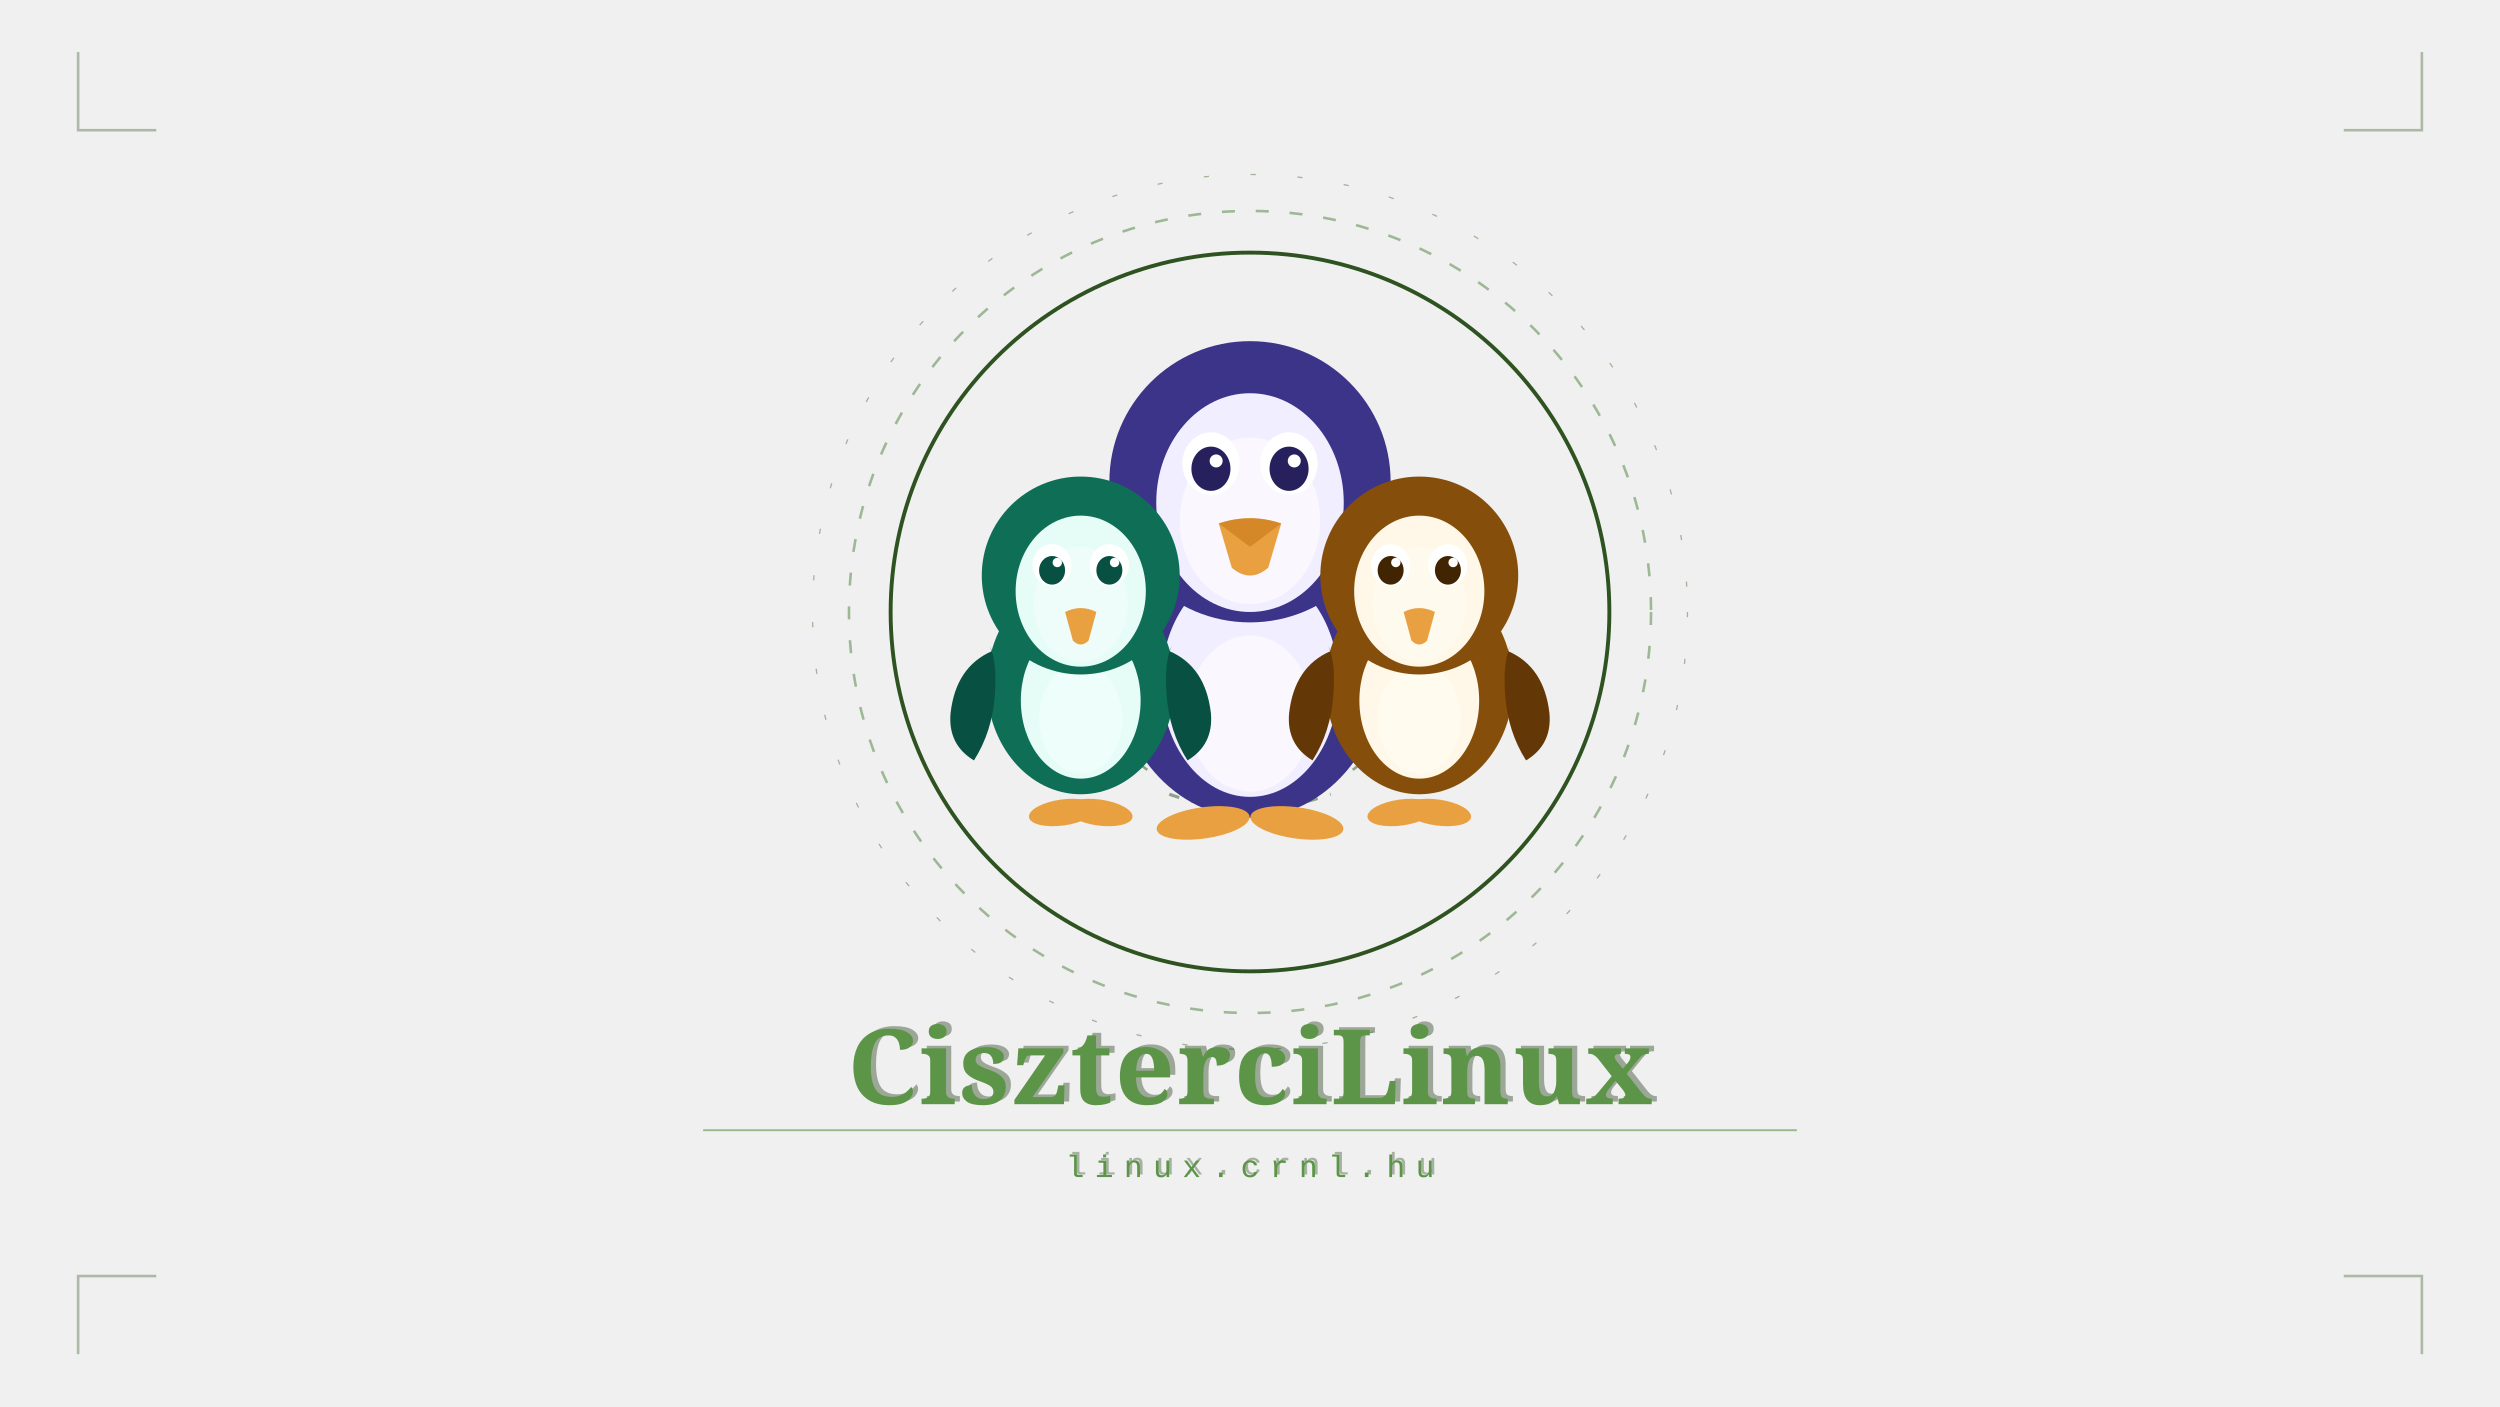
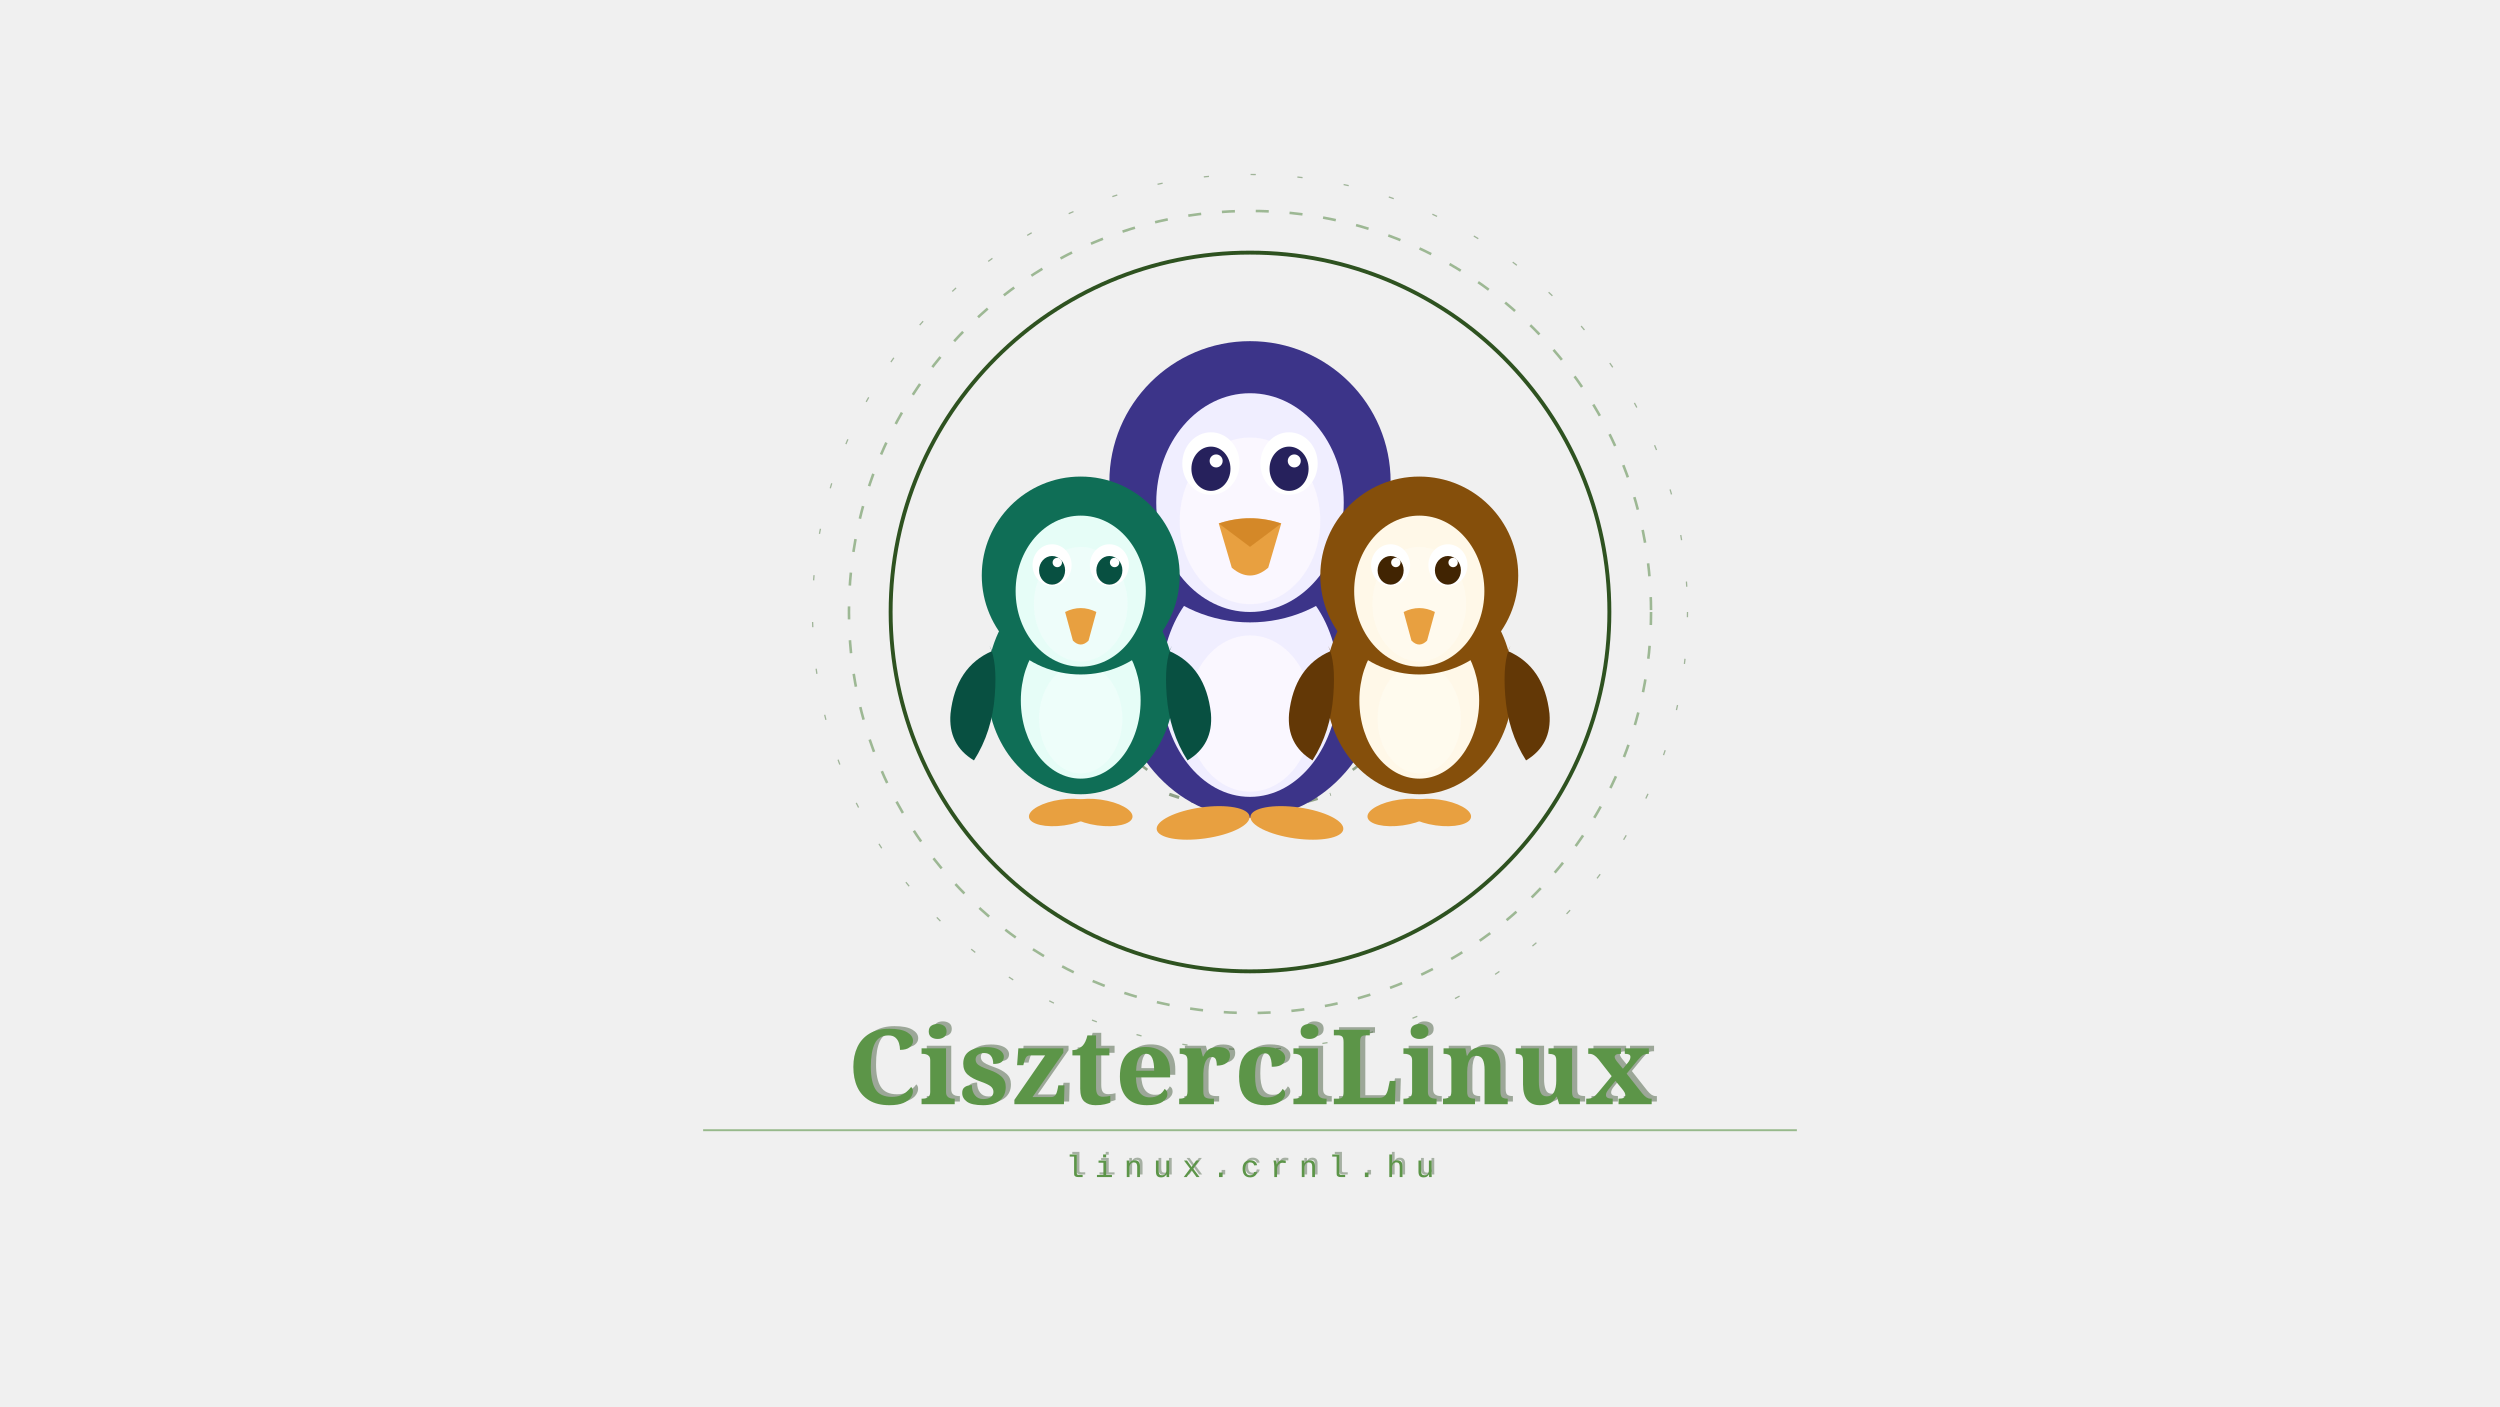
<svg xmlns="http://www.w3.org/2000/svg" version="1.1" width="1920" height="1080" viewBox="0 0 1920 1080" id="svg47">
  <defs id="defs2">
    <style id="style1">
      .logo-title { font-family: 'Georgia', serif; font-weight: 700; }
      .logo-sub   { font-family: 'Courier New', monospace; }
    </style>
    <radialGradient id="vignette" cx="720" cy="720" r="1080" gradientTransform="scale(1.333333,0.75)" fx="720" fy="720" gradientUnits="userSpaceOnUse">
      <stop offset="0%" stop-color="#5c9548" stop-opacity="0" id="stop1" />
      <stop offset="100%" stop-color="#2e5220" stop-opacity="0.45" id="stop2" />
    </radialGradient>
  </defs>
  <circle cx="960" cy="470" r="336" stroke="#3d6b2e" stroke-width="1" fill="none" stroke-dasharray="4 32" opacity="0.45" id="circle3" />
  <circle cx="960" cy="470" r="308" stroke="#4a7f38" stroke-width="2" fill="none" stroke-dasharray="10 16" opacity="0.5" id="circle4" />
  <circle cx="960" cy="470" r="276" fill="none" stroke="#2e5220" stroke-width="3" id="circle5" />
  <path d="M836 504 Q838 564 888 596" stroke="#2e5220" stroke-width="2" fill="none" stroke-dasharray="6 10" opacity="0.5" id="path5" />
  <path d="M1084 504 Q1082 564 1032 596" stroke="#2e5220" stroke-width="2" fill="none" stroke-dasharray="6 10" opacity="0.5" id="path6" />
  <path d="M898 610 Q960 632 1022 610" stroke="#2e5220" stroke-width="2.4" fill="none" stroke-dasharray="8 10" opacity="0.5" id="path7" />
  <path d="M845 470 Q960 390 1075 470" stroke="#2e5220" stroke-width="2" fill="none" stroke-dasharray="8 12" opacity="0.4" id="path8" />
  <ellipse cx="960" cy="508" rx="104" ry="120" fill="#3C3489" id="ellipse8" />
  <ellipse cx="960" cy="524" rx="68" ry="88" fill="#f0eeff" id="ellipse9" />
  <ellipse cx="960" cy="548" rx="48" ry="60" fill="#fdf9ff" opacity="0.8" id="ellipse10" />
  <path d="M830 448 Q786 468 778 522 Q776 558 802 574 Q822 548 826 508 Q830 474 826 448Z" fill="#26215C" id="path10" />
  <path d="M1090 448 Q1134 468 1142 522 Q1144 558 1118 574 Q1098 548 1094 508 Q1090 474 1094 448Z" fill="#26215C" id="path11" />
  <circle cx="960" cy="370" r="108" fill="#3C3489" id="circle11" />
  <ellipse cx="960" cy="386" rx="72" ry="84" fill="#f0eeff" id="ellipse11" />
  <ellipse cx="960" cy="400" rx="54" ry="64" fill="#fdf9ff" opacity="0.75" id="ellipse12" />
  <ellipse cx="930" cy="356" rx="22" ry="24" fill="white" id="ellipse13" />
  <ellipse cx="990" cy="356" rx="22" ry="24" fill="white" id="ellipse14" />
  <ellipse cx="930" cy="360" rx="15" ry="17" fill="#26215C" id="ellipse15" />
  <ellipse cx="990" cy="360" rx="15" ry="17" fill="#26215C" id="ellipse16" />
  <circle cx="934" cy="354" r="5" fill="white" id="circle16" />
  <circle cx="994" cy="354" r="5" fill="white" id="circle17" />
  <path d="M936 402 Q960 394 984 402 L974 436 Q960 448 946 436Z" fill="#E8A040" id="path17" />
  <path d="M936 402 Q960 394 984 402 L960 420Z" fill="#C07010" opacity="0.5" id="path18" />
  <ellipse cx="924" cy="632" rx="36" ry="12" fill="#E8A040" transform="rotate(-8,924,632)" id="ellipse18" />
  <ellipse cx="996" cy="632" rx="36" ry="12" fill="#E8A040" transform="rotate(8,996,632)" id="ellipse19" />
  <ellipse cx="830" cy="526" rx="72" ry="84" fill="#0F6E56" id="ellipse20" />
  <ellipse cx="830" cy="538" rx="46" ry="60" fill="#e6fdf7" id="ellipse21" />
  <ellipse cx="830" cy="552" rx="32" ry="42" fill="#f0fefb" opacity="0.8" id="ellipse22" />
  <path d="M762 500 Q734 512 730 548 Q728 572 748 584 Q762 562 764 534 Q766 508 760 496Z" fill="#085041" id="path22" />
  <path d="M898 500 Q926 512 930 548 Q932 572 912 584 Q898 562 896 534 Q894 508 900 496Z" fill="#085041" id="path23" />
  <circle cx="830" cy="442" r="76" fill="#0F6E56" id="circle23" />
  <ellipse cx="830" cy="454" rx="50" ry="58" fill="#e6fdf7" id="ellipse23" />
  <ellipse cx="830" cy="464" rx="36" ry="44" fill="#f0fefb" opacity="0.75" id="ellipse24" />
  <ellipse cx="808" cy="434" rx="15" ry="16" fill="white" id="ellipse25" />
  <ellipse cx="852" cy="434" rx="15" ry="16" fill="white" id="ellipse26" />
  <ellipse cx="808" cy="438" rx="10" ry="11" fill="#085041" id="ellipse27" />
  <ellipse cx="852" cy="438" rx="10" ry="11" fill="#085041" id="ellipse28" />
  <circle cx="812" cy="432" r="3.6" fill="white" id="circle28" />
  <circle cx="856" cy="432" r="3.6" fill="white" id="circle29" />
  <path d="M818 470 Q830 464 842 470 L836 492 Q830 498 824 492Z" fill="#E8A040" id="path29" />
  <ellipse cx="816" cy="624" rx="26" ry="10" fill="#E8A040" transform="rotate(-8,816,624)" id="ellipse29" />
  <ellipse cx="844" cy="624" rx="26" ry="10" fill="#E8A040" transform="rotate(8,844,624)" id="ellipse30" />
  <ellipse cx="1090" cy="526" rx="72" ry="84" fill="#854F0B" id="ellipse31" />
  <ellipse cx="1090" cy="538" rx="46" ry="60" fill="#fff8e8" id="ellipse32" />
  <ellipse cx="1090" cy="552" rx="32" ry="42" fill="#fffbf0" opacity="0.8" id="ellipse33" />
  <path d="M1022 500 Q994 512 990 548 Q988 572 1008 584 Q1022 562 1024 534 Q1026 508 1020 496Z" fill="#633806" id="path33" />
  <path d="M1158 500 Q1186 512 1190 548 Q1192 572 1172 584 Q1158 562 1156 534 Q1154 508 1160 496Z" fill="#633806" id="path34" />
  <circle cx="1090" cy="442" r="76" fill="#854F0B" id="circle34" />
  <ellipse cx="1090" cy="454" rx="50" ry="58" fill="#fff8e8" id="ellipse34" />
  <ellipse cx="1090" cy="464" rx="36" ry="44" fill="#fffbf0" opacity="0.75" id="ellipse35" />
  <ellipse cx="1068" cy="434" rx="15" ry="16" fill="white" id="ellipse36" />
  <ellipse cx="1112" cy="434" rx="15" ry="16" fill="white" id="ellipse37" />
  <ellipse cx="1068" cy="438" rx="10" ry="11" fill="#412402" id="ellipse38" />
  <ellipse cx="1112" cy="438" rx="10" ry="11" fill="#412402" id="ellipse39" />
  <circle cx="1072" cy="432" r="3.6" fill="white" id="circle39" />
  <circle cx="1116" cy="432" r="3.6" fill="white" id="circle40" />
  <path d="M1078 470 Q1090 464 1102 470 L1096 492 Q1090 498 1084 492Z" fill="#E8A040" id="path40" />
  <ellipse cx="1076" cy="624" rx="26" ry="10" fill="#E8A040" transform="rotate(-8,1076,624)" id="ellipse40" />
  <ellipse cx="1104" cy="624" rx="26" ry="10" fill="#E8A040" transform="rotate(8,1104,624)" id="ellipse41" />
  <text x="964" y="846" text-anchor="middle" class="logo-title" font-size="80px" letter-spacing="2" fill="#1e3a15" opacity="0.4" id="text41">CiszterciLinux</text>
  <text x="960" y="848" text-anchor="middle" class="logo-title" font-size="80px" letter-spacing="2" fill="#ffffff" id="text42" style="fill:#5c9548;fill-opacity:1">CiszterciLinux</text>
  <line x1="540" y1="868" x2="1380" y2="868" stroke="#2e5220" stroke-width="1.5" opacity="0.6" id="line42" style="stroke:#5c9548;stroke-opacity:1" />
  <text x="962" y="902" text-anchor="middle" class="logo-sub" font-size="24px" letter-spacing="8" fill="#1e3a15" opacity="0.35" id="text43">linux.crnl.hu</text>
  <text x="960" y="904" text-anchor="middle" class="logo-sub" font-size="24px" letter-spacing="8" fill="#d4f0c8" id="text44" style="fill:#5c9548;fill-opacity:1;opacity:1">linux.crnl.hu</text>
-   <path d="M60 40 L60 100 L120 100" stroke="#2e5220" stroke-width="2" fill="none" opacity="0.35" id="path44" />
-   <path d="M1860 40 L1860 100 L1800 100" stroke="#2e5220" stroke-width="2" fill="none" opacity="0.35" id="path45" />
-   <path d="M60 1040 L60 980 L120 980" stroke="#2e5220" stroke-width="2" fill="none" opacity="0.35" id="path46" />
-   <path d="M1860 1040 L1860 980 L1800 980" stroke="#2e5220" stroke-width="2" fill="none" opacity="0.35" id="path47" />
</svg>
